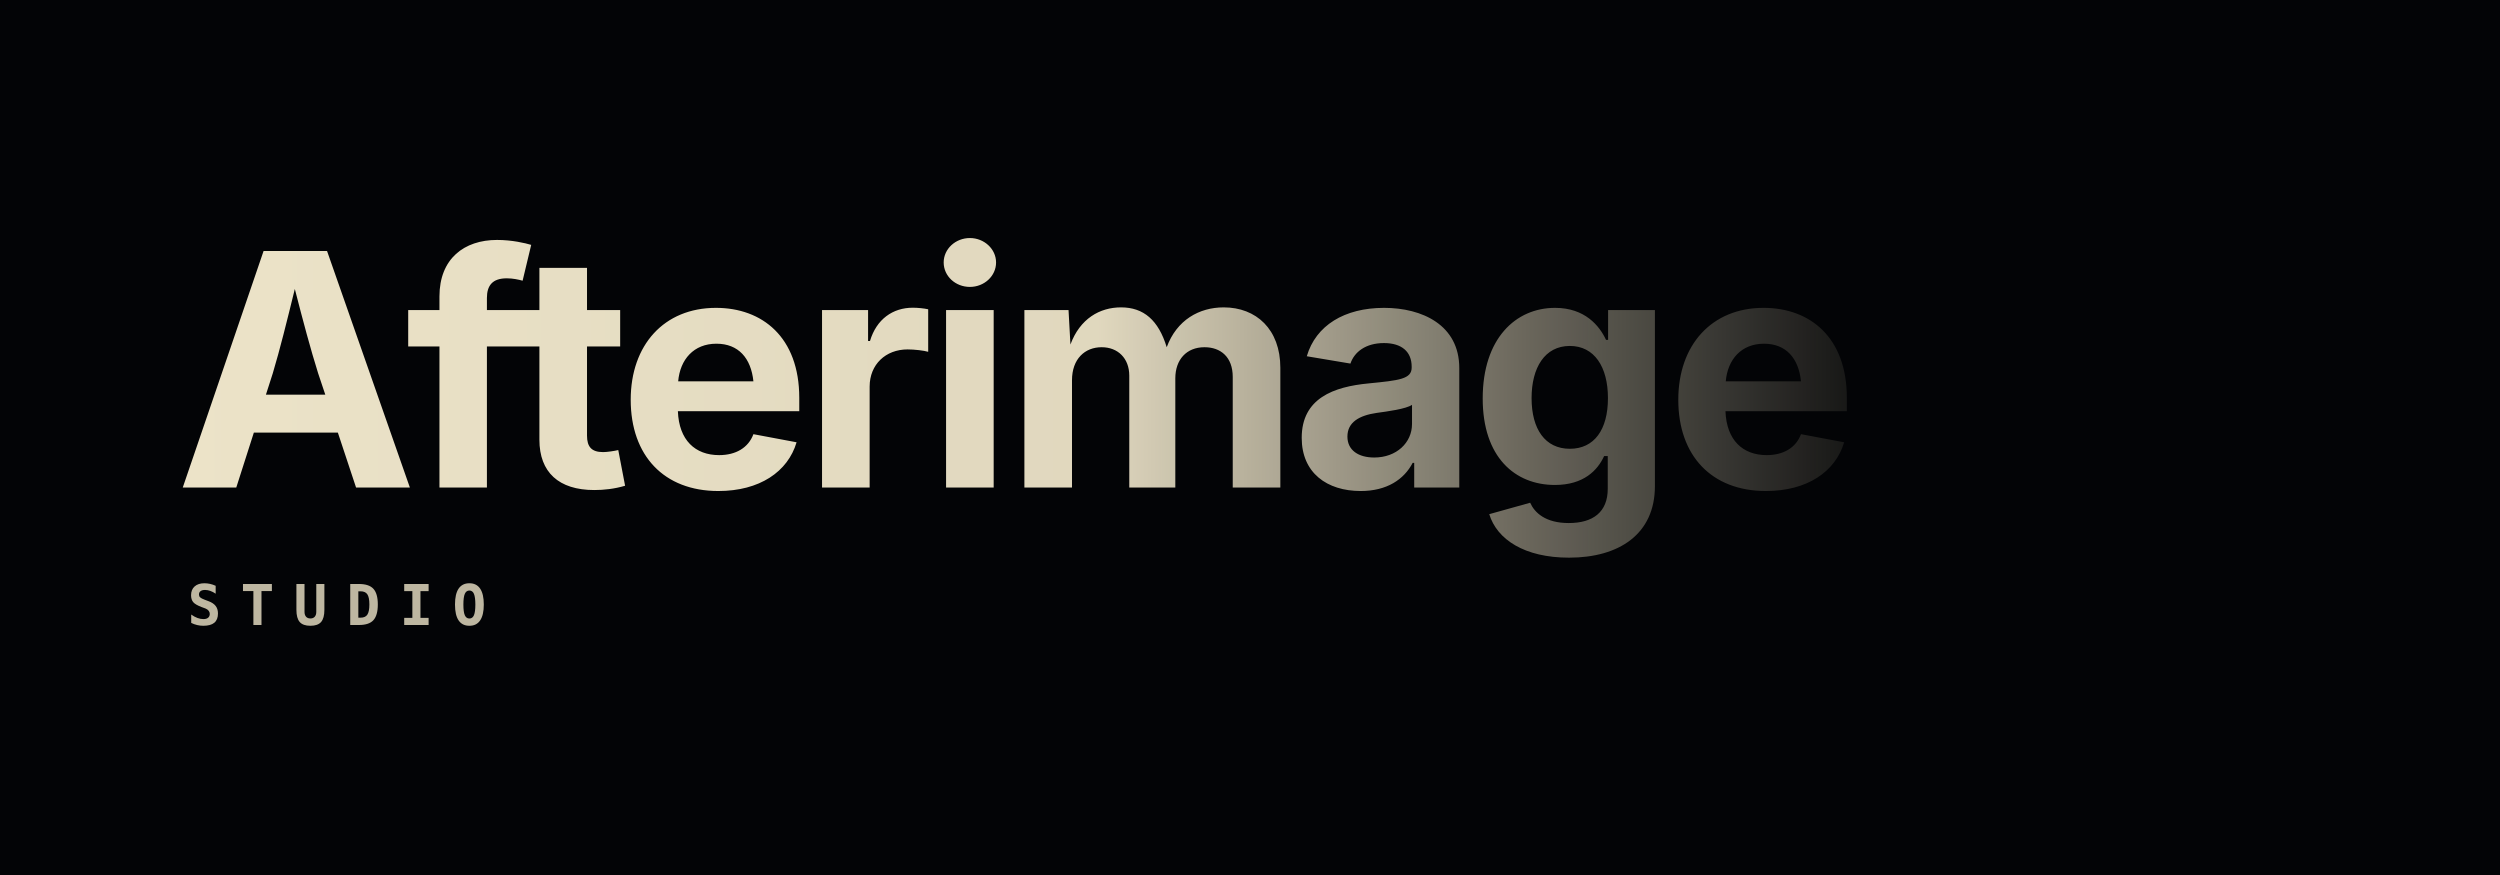
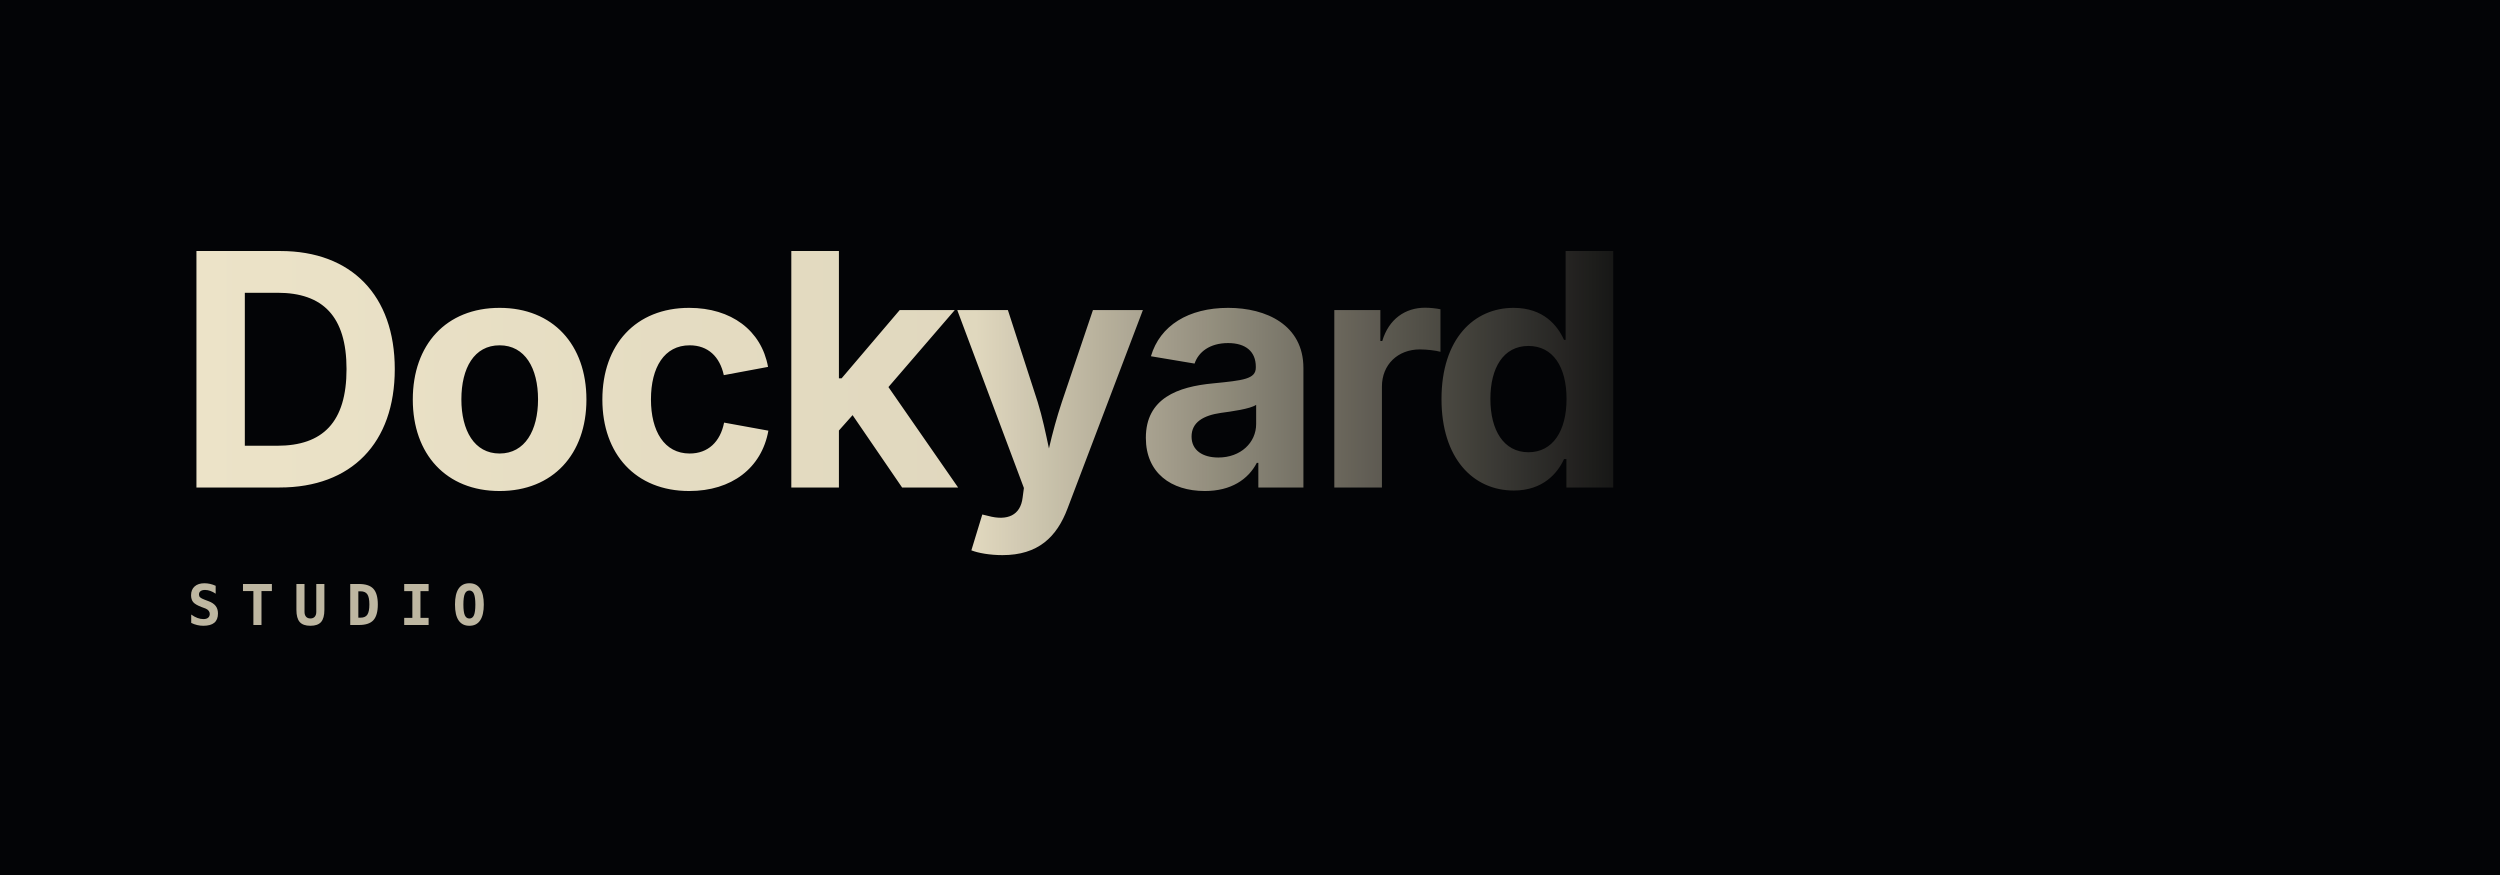
- <svg xmlns="http://www.w3.org/2000/svg" viewBox="0 0 800 280" role="img" aria-label="Afterimage Studio">
+ <svg xmlns="http://www.w3.org/2000/svg" viewBox="0 0 800 280" role="img" aria-label="Dockyard">
  <defs>
    <linearGradient id="fade" x1="0%" y1="0%" x2="100%" y2="0%">
      <stop offset="0%" stop-color="#ece3c8" stop-opacity="1.0" />
      <stop offset="55%" stop-color="#ece3c8" stop-opacity="0.95" />
      <stop offset="80%" stop-color="#ece3c8" stop-opacity="0.45" />
      <stop offset="100%" stop-color="#ece3c8" stop-opacity="0.08" />
    </linearGradient>
    <style>
      .bg     { fill: #030406; }
      .word   { font-family: 'Inter', -apple-system, BlinkMacSystemFont, system-ui, sans-serif;
                font-weight: 700; font-size: 104px; letter-spacing: -0.03em;
                fill: url(#fade); }
      .sub    { font-family: 'JetBrains Mono', ui-monospace, SFMono-Regular, Menlo, monospace;
                font-weight: 600; font-size: 18px; letter-spacing: 0.34em;
                fill: #ece3c8; opacity: 0.80; }
    </style>
  </defs>
  <rect class="bg" width="800" height="280" />
-   <text class="word" x="56" y="156">Afterimage</text>
+   <text class="word" x="56" y="156">Dockyard</text>
  <text class="sub" x="60" y="200">STUDIO</text>
</svg>
